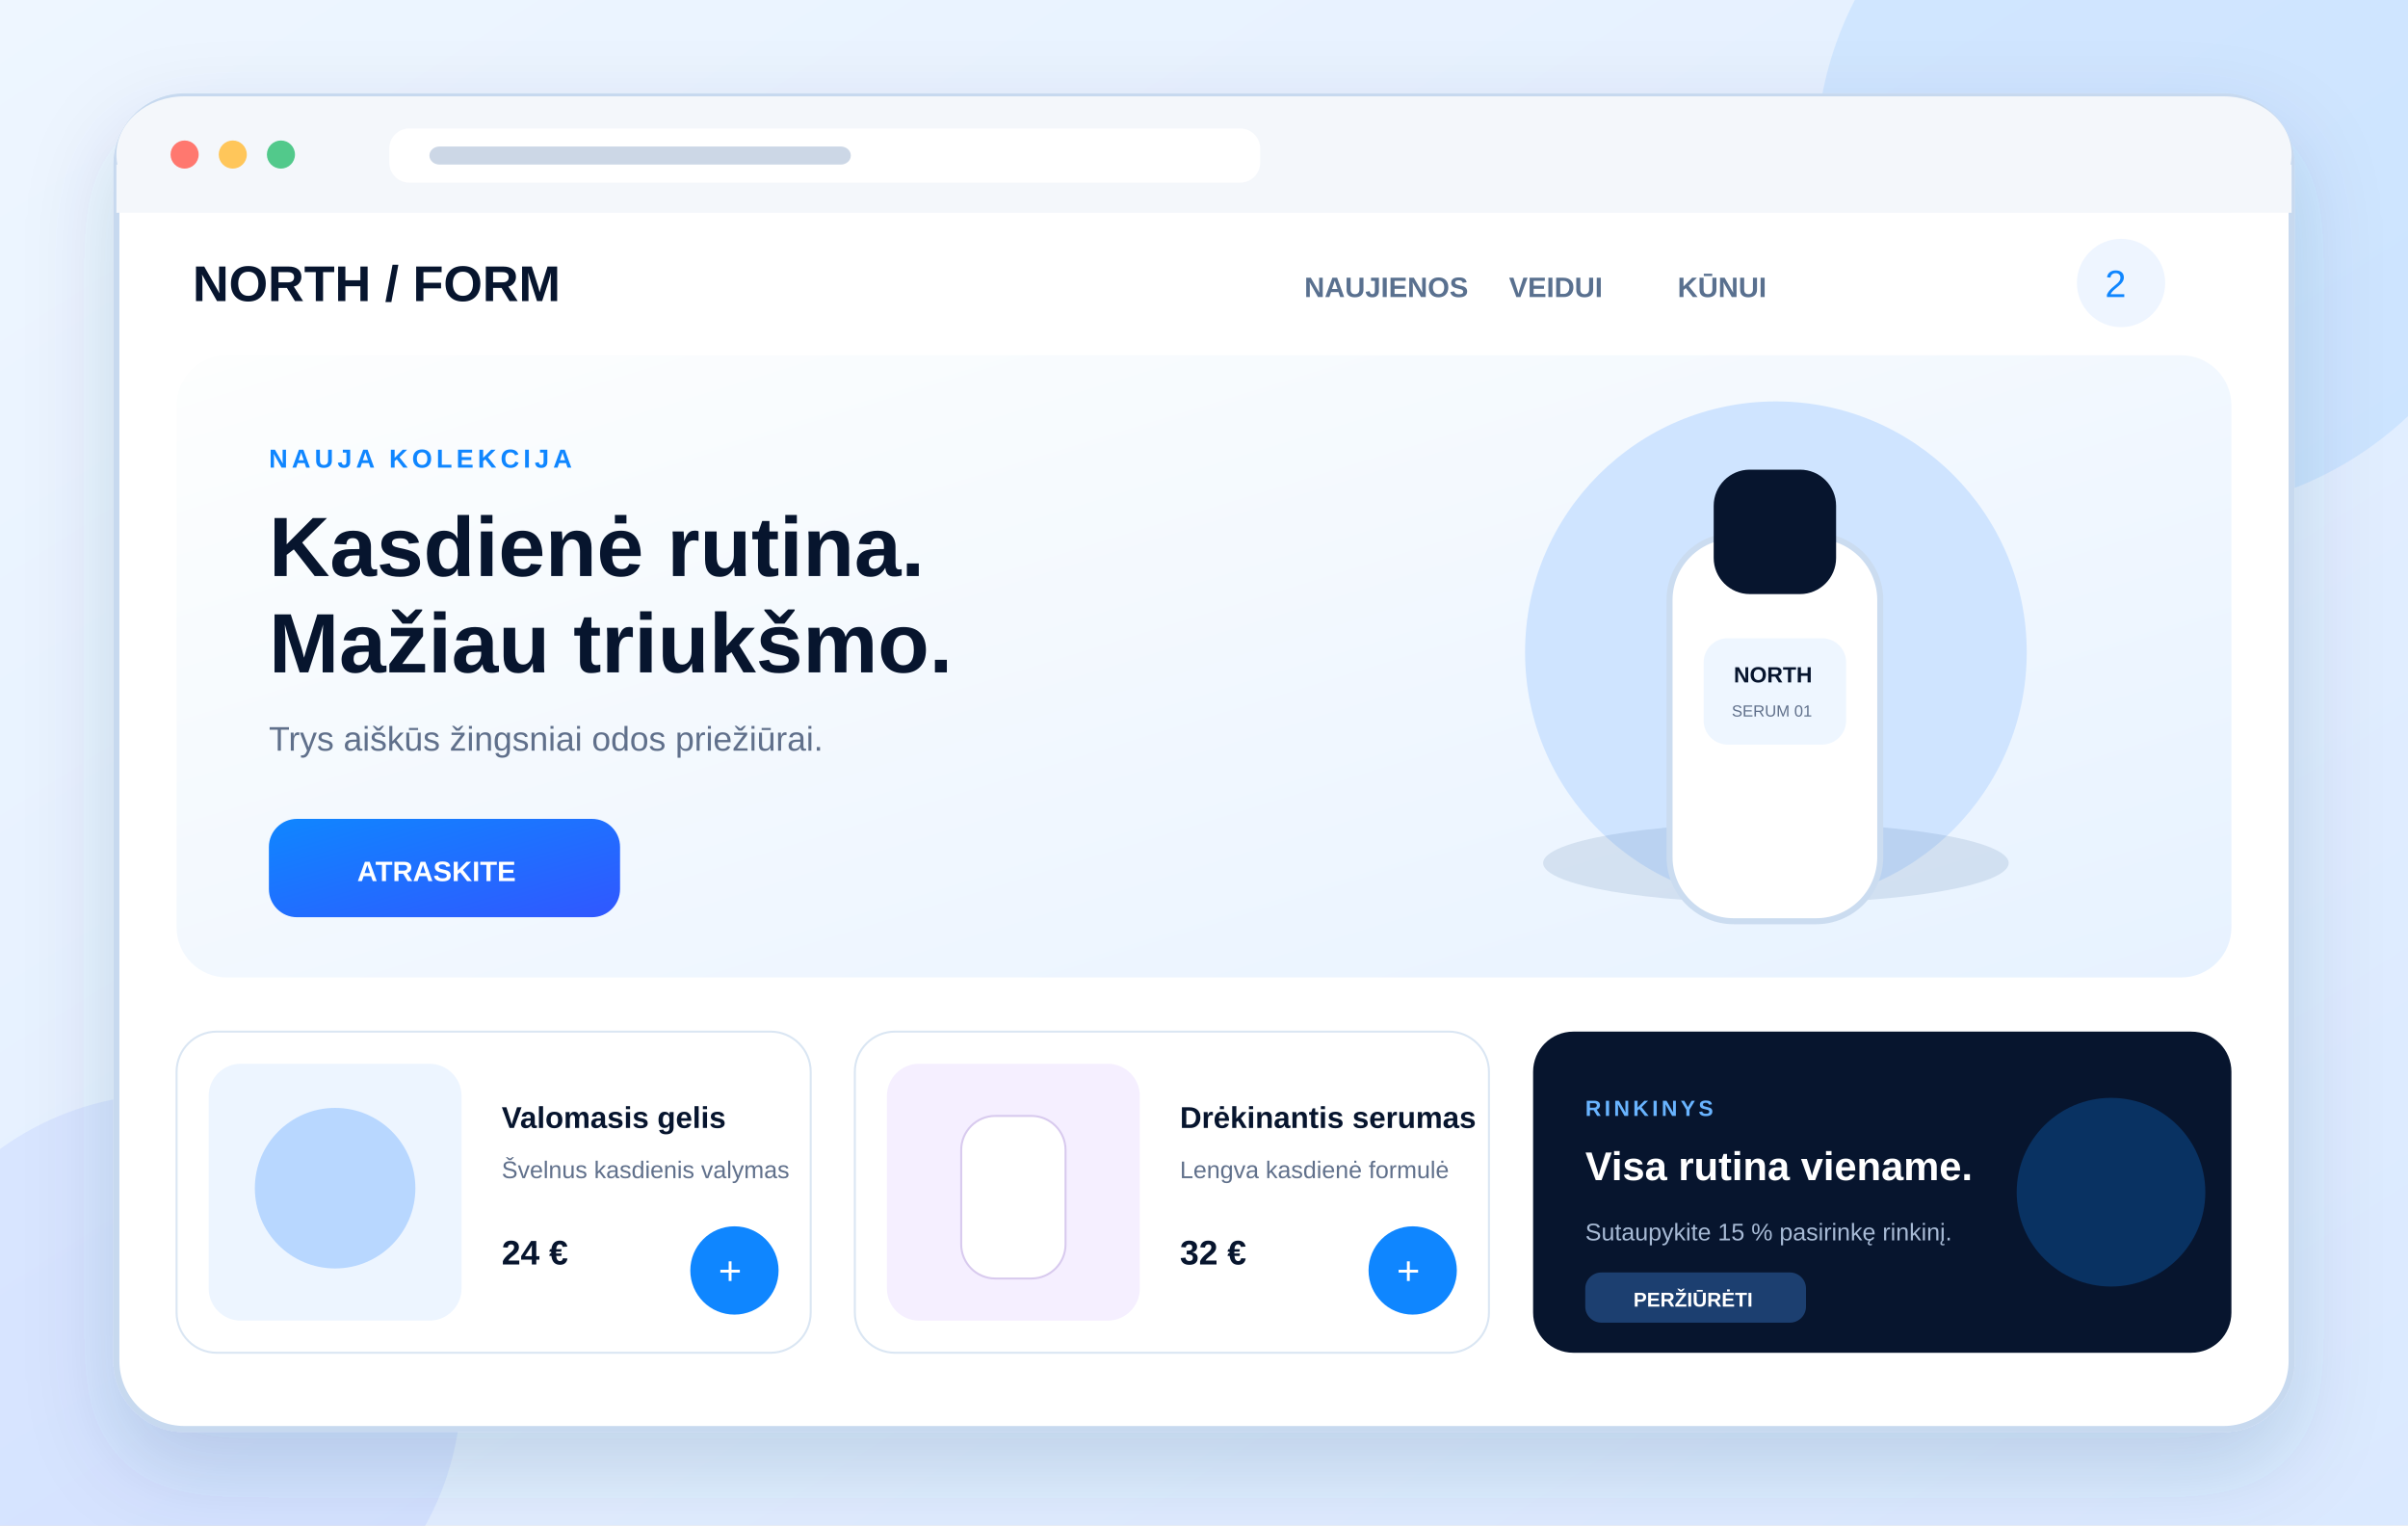
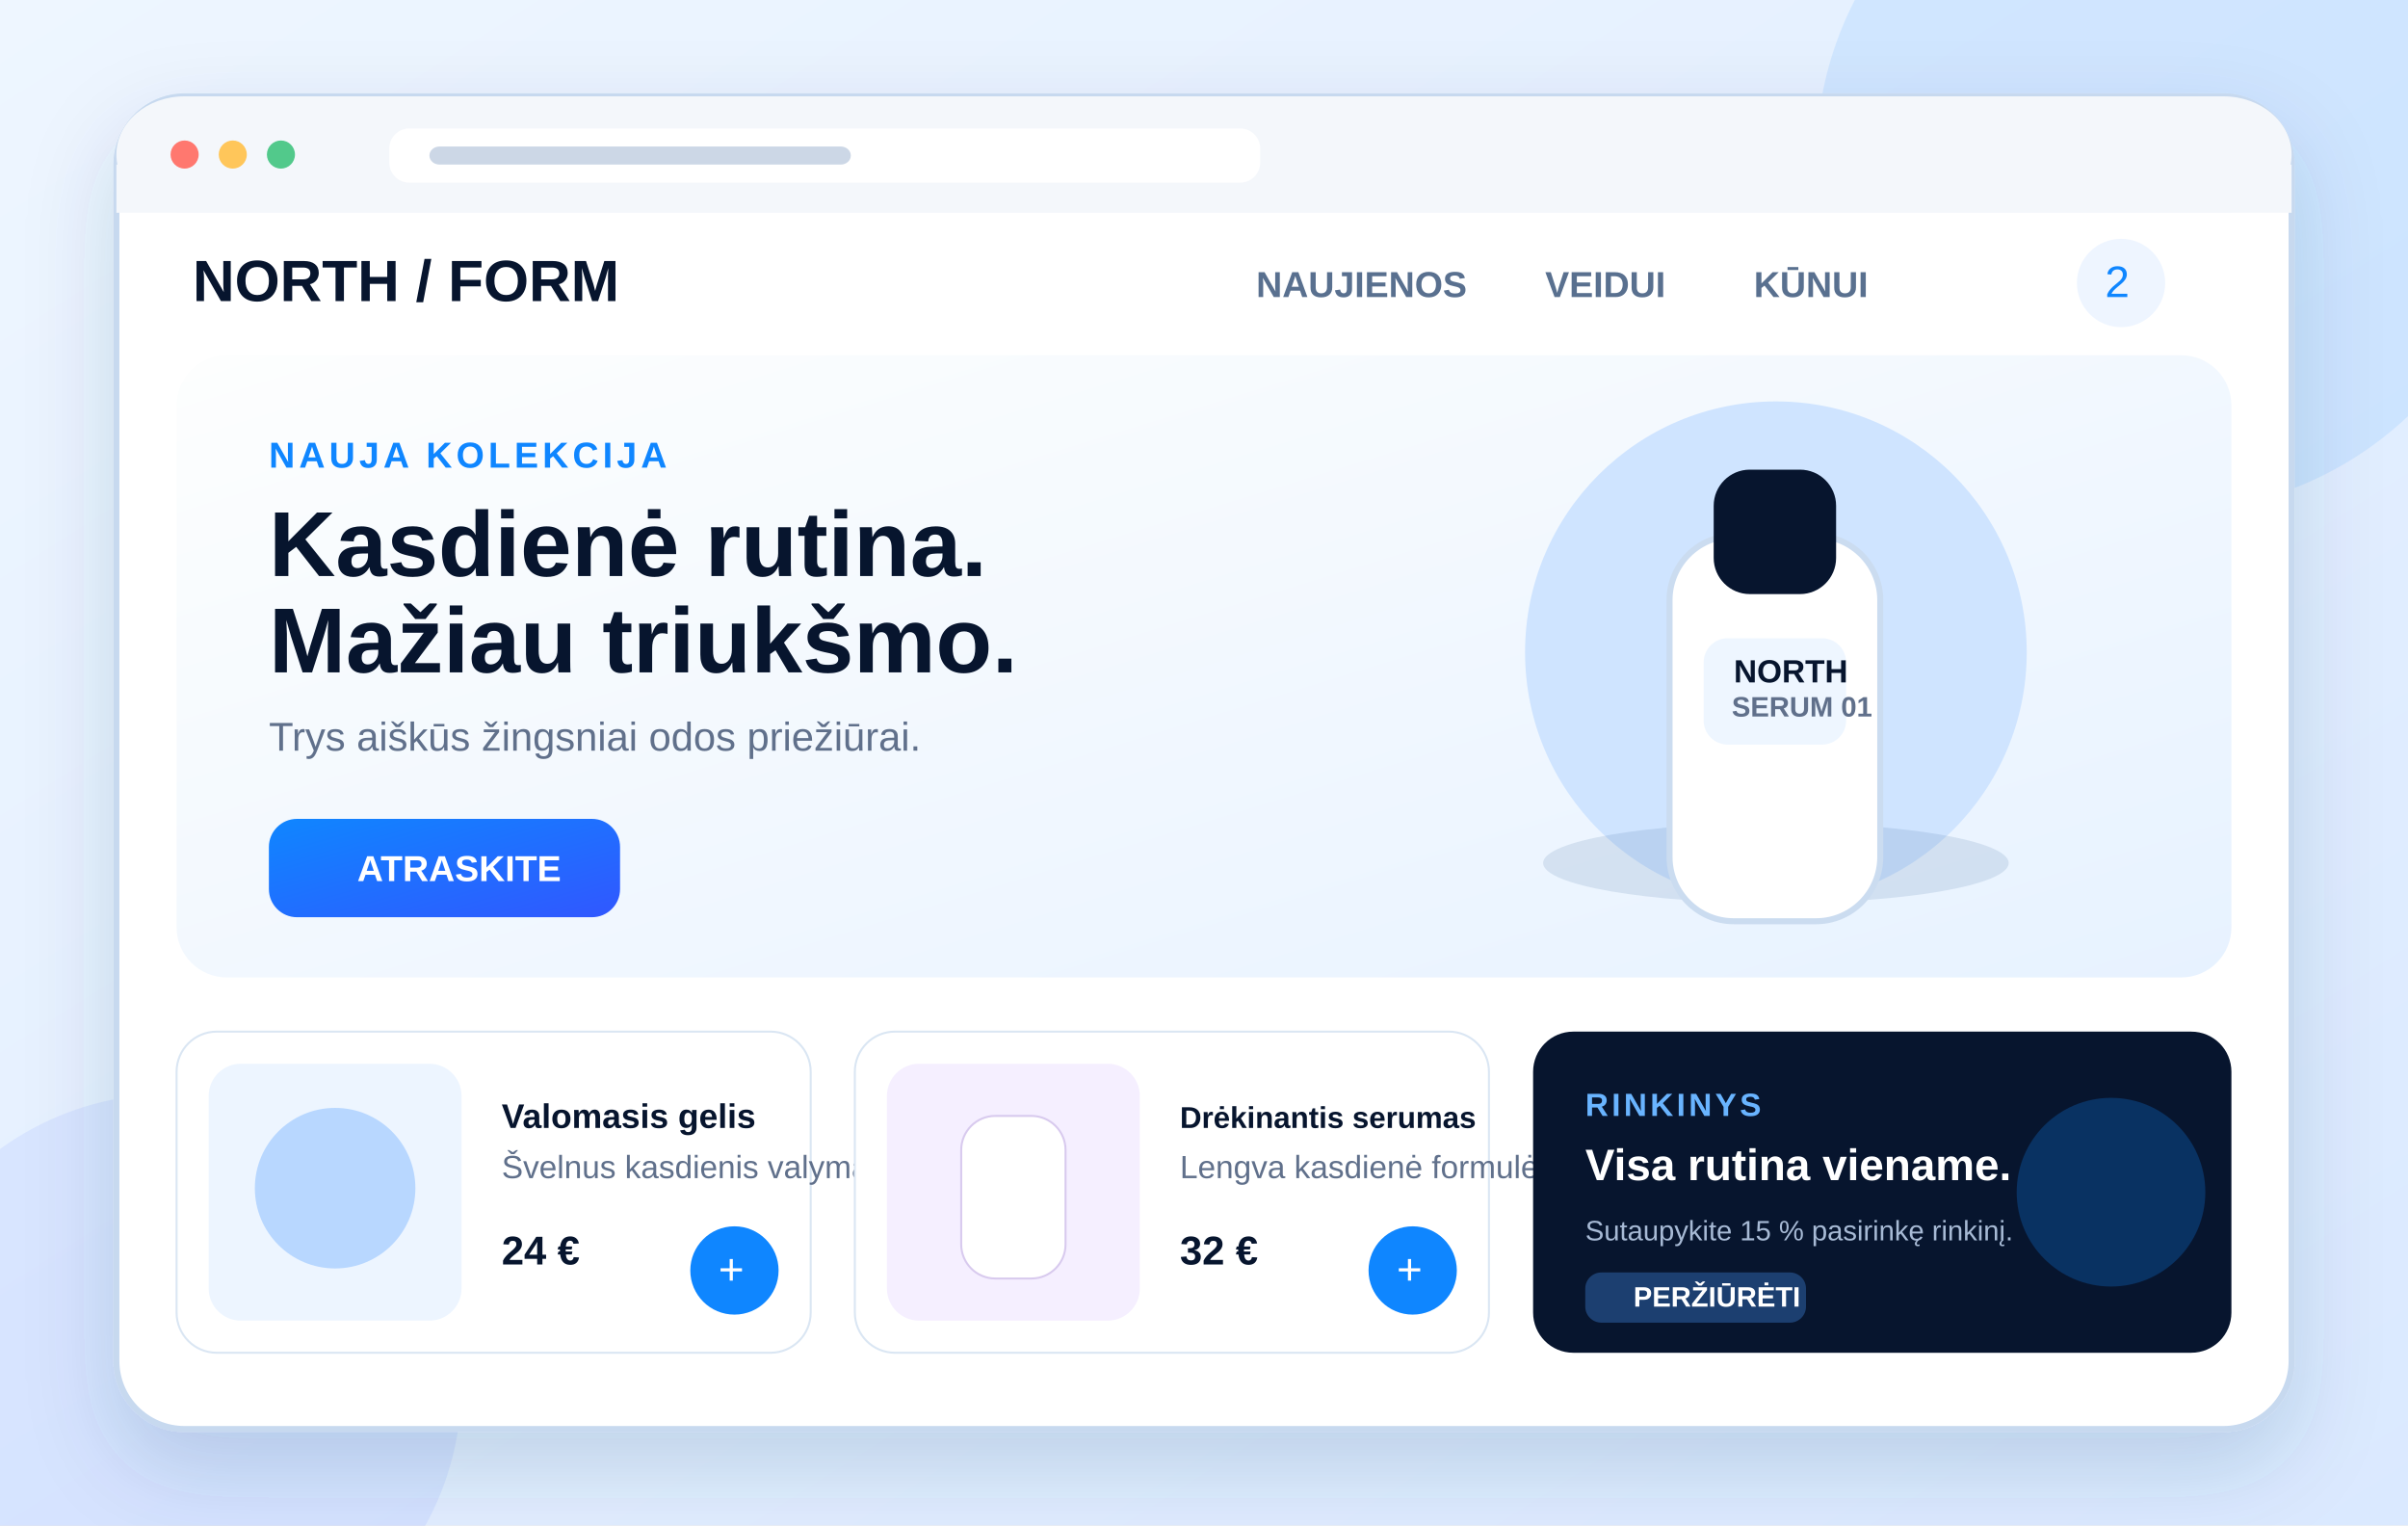
<svg xmlns="http://www.w3.org/2000/svg" viewBox="0 0 1200 760" role="img" aria-labelledby="t d">
  <defs>
    <linearGradient id="bg" x1="0" y1="0" x2="1" y2="1">
      <stop stop-color="#eef6ff" />
      <stop offset="1" stop-color="#dae9ff" />
    </linearGradient>
    <linearGradient id="hero" x1="0" y1="0" x2="1" y2="1">
      <stop stop-color="#fdfefe" />
      <stop offset="1" stop-color="#e7f2ff" />
    </linearGradient>
    <linearGradient id="blue" x1="0" y1="0" x2="1" y2="1">
      <stop stop-color="#0f86ff" />
      <stop offset="1" stop-color="#3157ff" />
    </linearGradient>
    <filter id="shadow" x="-30%" y="-30%" width="160%" height="160%">
      <feDropShadow dx="0" dy="18" stdDeviation="22" flood-color="#173a6c" flood-opacity=".16" />
    </filter>
    <filter id="soft" x="-30%" y="-30%" width="160%" height="160%">
      <feGaussianBlur stdDeviation="24" />
    </filter>
  </defs>
  <rect width="1200" height="760" fill="url(#bg)" />
  <circle cx="1080" cy="80" r="175" fill="#0f86ff" opacity=".10" />
  <circle cx="85" cy="690" r="145" fill="#3157ff" opacity=".08" />
  <g filter="url(#shadow)">
    <rect x="58" y="48" width="1084" height="664" rx="34" fill="#fff" stroke="#c7d9ef" stroke-width="3" />
  </g>
  <rect x="58" y="48" width="1084" height="58" rx="34" fill="#f4f7fb" />
  <rect x="58" y="82" width="1084" height="24" fill="#f4f7fb" />
  <circle cx="92" cy="77" r="7" fill="#ff786f" />
  <circle cx="116" cy="77" r="7" fill="#ffc65a" />
  <circle cx="140" cy="77" r="7" fill="#52c98b" />
  <rect x="194" y="64" width="434" height="27" rx="10" fill="#fff" />
  <rect x="214" y="73" width="210" height="9" rx="5" fill="#ccd7e6" />
  <g font-family="Arial,sans-serif">
    <text x="96" y="150" fill="#07152e" font-size="25" font-weight="800">NORTH / FORM</text>
    <text x="650" y="148" fill="#59708f" font-size="14" font-weight="700">NAUJIENOS</text>
    <text x="752" y="148" fill="#59708f" font-size="14" font-weight="700">VEIDUI</text>
    <text x="836" y="148" fill="#59708f" font-size="14" font-weight="700">KŪNUI</text>
    <circle cx="1057" cy="141" r="22" fill="#eef5ff" />
    <text x="1049" y="148" fill="#0f86ff" font-size="19">2</text>
  </g>
  <rect x="88" y="177" width="1024" height="310" rx="25" fill="url(#hero)" />
  <g font-family="Arial,sans-serif">
    <text x="134" y="233" fill="#0f86ff" font-size="13" font-weight="800" letter-spacing="2">NAUJA KOLEKCIJA</text>
    <text x="134" y="287" fill="#07152e" font-size="42" font-weight="700">Kasdienė rutina.</text>
    <text x="134" y="335" fill="#07152e" font-size="42" font-weight="700">Mažiau triukšmo.</text>
    <text x="134" y="374" fill="#60708b" font-size="17">Trys aiškūs žingsniai odos priežiūrai.</text>
    <rect x="134" y="408" width="175" height="49" rx="14" fill="url(#blue)" />
    <text x="178" y="439" fill="#fff" font-size="14" font-weight="800">ATRASKITE</text>
  </g>
  <circle cx="885" cy="325" r="125" fill="#cfe4ff" />
  <ellipse cx="885" cy="430" rx="116" ry="20" fill="#164a86" opacity=".12" />
  <g transform="translate(806 222)">
    <rect x="26" y="45" width="105" height="192" rx="32" fill="#fff" stroke="#cbdcf0" stroke-width="3" />
    <rect x="48" y="12" width="61" height="62" rx="18" fill="#07152e" />
    <rect x="43" y="96" width="71" height="53" rx="12" fill="#eef6ff" />
    <text x="58" y="118" font-family="Arial,sans-serif" font-size="11" font-weight="800" fill="#07152e">NORTH</text>
    <text x="57" y="135" font-family="Arial,sans-serif" font-size="8" fill="#60708b">SERUM 01</text>
  </g>
  <g transform="translate(88 514)" font-family="Arial,sans-serif">
    <g>
      <rect width="316" height="160" rx="20" fill="#fff" stroke="#dae6f3" />
      <rect x="16" y="16" width="126" height="128" rx="16" fill="#edf5ff" />
      <circle cx="79" cy="78" r="40" fill="#b8d7ff" />
      <text x="162" y="48" fill="#07152e" font-size="15" font-weight="800">Valomasis gelis</text>
      <text x="162" y="73" fill="#60708b" font-size="12">Švelnus kasdienis valymas</text>
      <text x="162" y="116" fill="#07152e" font-size="17" font-weight="800">24 €</text>
      <circle cx="278" cy="119" r="22" fill="#0f86ff" />
      <text x="270" y="126" fill="#fff" font-size="20">+</text>
    </g>
    <g transform="translate(338)">
      <rect width="316" height="160" rx="20" fill="#fff" stroke="#dae6f3" />
      <rect x="16" y="16" width="126" height="128" rx="16" fill="#f5efff" />
      <rect x="53" y="42" width="52" height="81" rx="17" fill="#fff" stroke="#d8caee" />
      <text x="162" y="48" fill="#07152e" font-size="15" font-weight="800">Drėkinantis serumas</text>
      <text x="162" y="73" fill="#60708b" font-size="12">Lengva kasdienė formulė</text>
      <text x="162" y="116" fill="#07152e" font-size="17" font-weight="800">32 €</text>
      <circle cx="278" cy="119" r="22" fill="#0f86ff" />
      <text x="270" y="126" fill="#fff" font-size="20">+</text>
    </g>
    <g transform="translate(676)">
      <rect width="348" height="160" rx="20" fill="#07152e" />
      <text x="26" y="42" fill="#69b4ff" font-size="11" font-weight="800" letter-spacing="1.6">RINKINYS</text>
      <text x="26" y="74" fill="#fff" font-size="20" font-weight="700">Visa rutina viename.</text>
      <text x="26" y="104" fill="#a7bad5" font-size="12">Sutaupykite 15 % pasirinkę rinkinį.</text>
      <rect x="26" y="120" width="110" height="25" rx="8" fill="#1c3f70" />
      <text x="50" y="137" fill="#fff" font-size="10" font-weight="800">PERŽIŪRĖTI</text>
      <circle cx="288" cy="80" r="47" fill="#0f86ff" opacity=".25" />
    </g>
  </g>
+   <style>
+  text[font-size="8"]{font-size:14px;font-weight:600}
+  text[font-size="10"]{font-size:14px}
+  text[font-size="11"]{font-size:16px}
+  text[font-size="12"]{font-size:16px}
+  text[font-size="13"]{font-size:18px}
+  text[font-size="14"]{font-size:18px}
+  text[font-size="15"]{font-size:17px}
+  text[font-size="17"]{font-size:20px}
+  text[font-size="19"]{font-size:22px}
+  text[font-size="20"]{font-size:22px}
+  text[font-size="25"]{font-size:29px}
+  text[font-size="42"]{font-size:46px}
+ </style>
+   <style>
+  text[x="650"]{transform:translateX(-24px)}
+  text[x="752"]{transform:translateX(18px)}
+  text[x="836"]{transform:translateX(38px)}
+  g[transform="translate(338)"] text[font-size="15"]{font-size:15px}
+  g[transform="translate(676)"] text[font-size="12"]{font-size:14px}
+ </style>
</svg>
